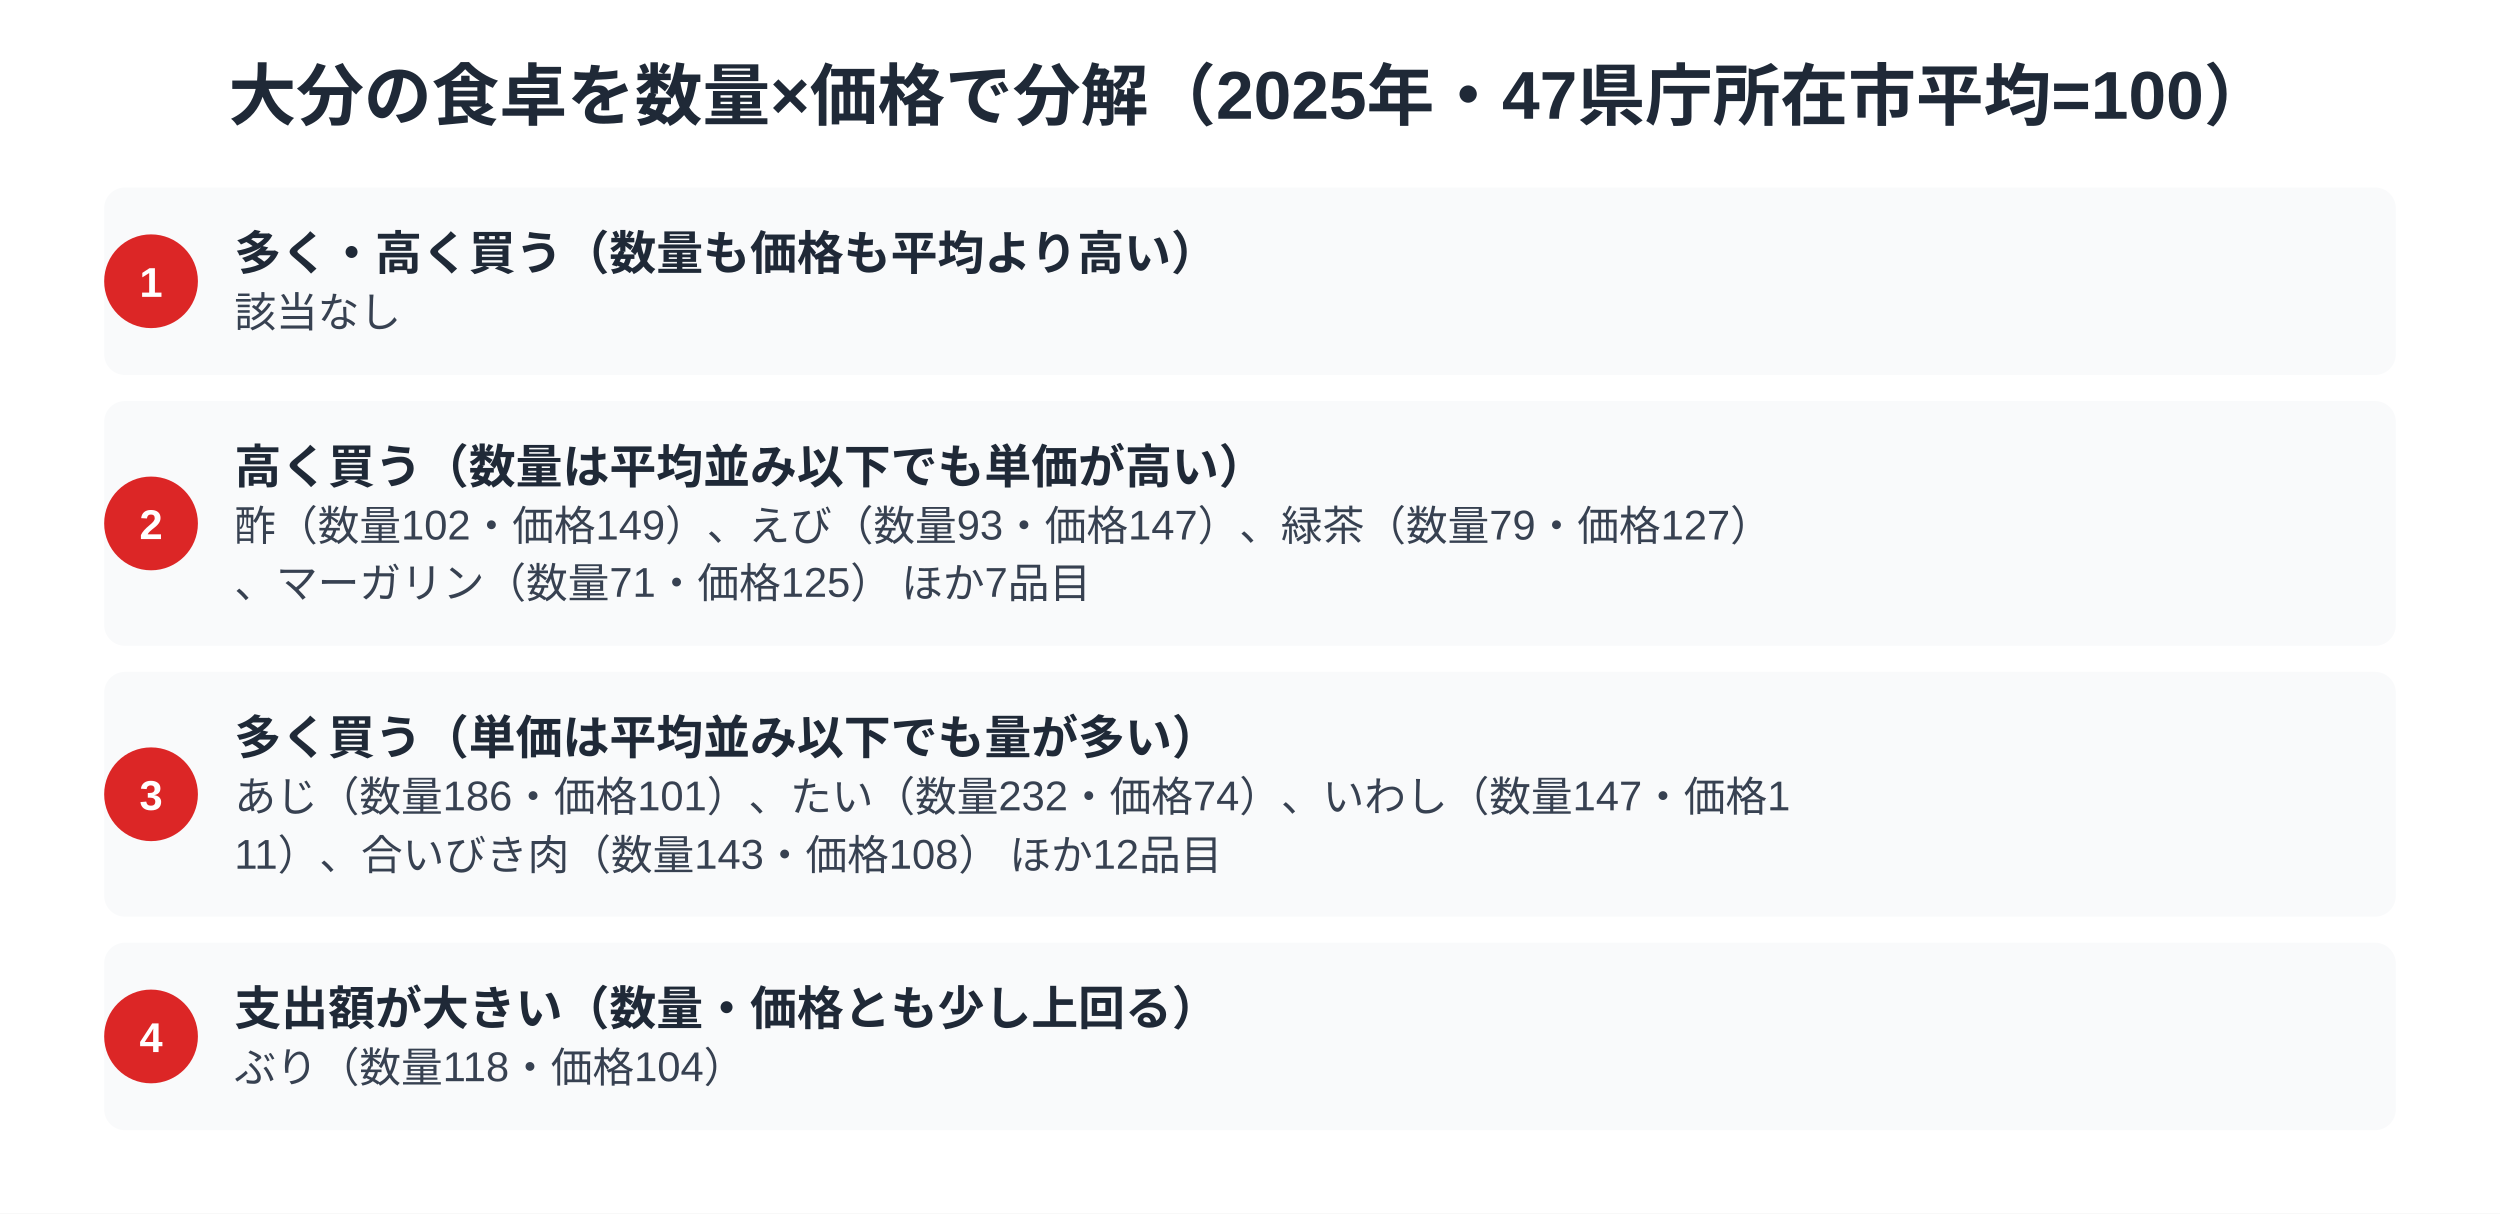
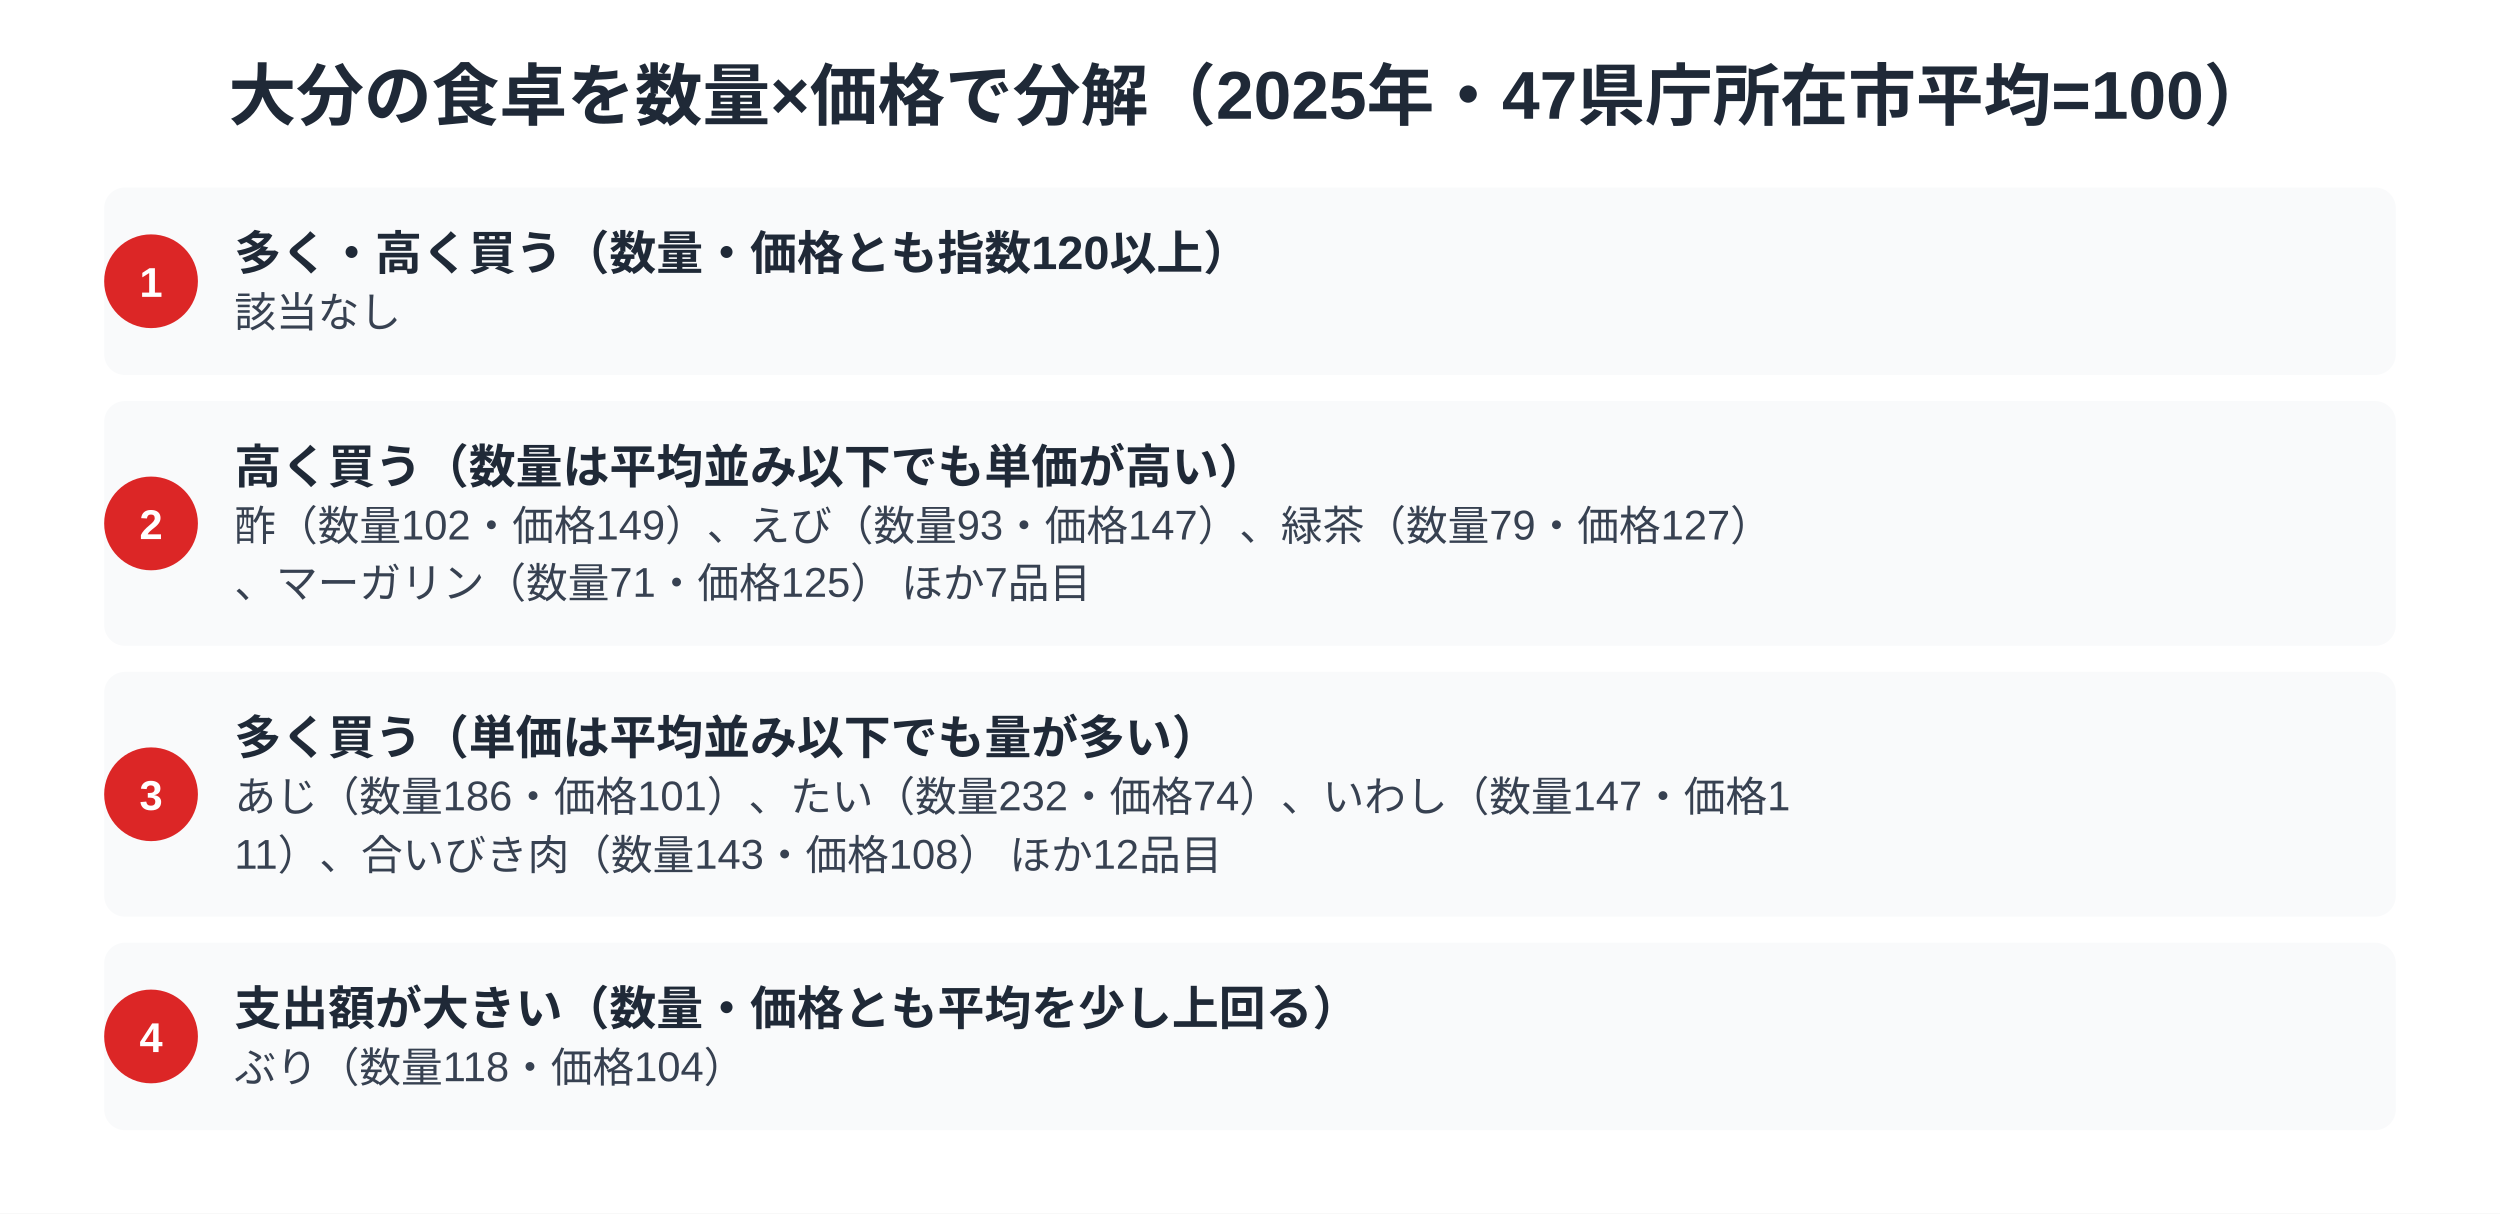
<svg xmlns="http://www.w3.org/2000/svg" viewBox="0 0 960 466" width="960" height="466" font-family="'Helvetica Neue', Arial, 'Hiragino Kaku Gothic ProN', sans-serif" role="img" aria-label="大分の食卓を数量×価格で分解（2025年・47県庁所在市平均=100）">
  <style>
    .svg-bg{fill:#ffffff}
    .svg-plot{fill:#f9fafb}
    .svg-plot-border{stroke:#d1d5db}
    .svg-title{fill:#1f2937}
    .svg-axis{fill:#374151}
    .svg-tick{fill:#6b7280}
    .svg-grid{stroke:#e5e7eb}
    @media (prefers-color-scheme:dark){
    .svg-bg{fill:#0f172a}
    .svg-plot{fill:#1e293b}
    .svg-plot-border{stroke:#334155}
    .svg-title{fill:#e2e8f0}
    .svg-axis{fill:#cbd5e1}
    .svg-tick{fill:#94a3b8}
    .svg-grid{stroke:#334155}
    }
  </style>
  <rect width="960" height="466" class="svg-bg" />
  <text x="480" y="46" text-anchor="middle" font-size="26" font-weight="bold" class="svg-title">大分の食卓を数量×価格で分解（2025年・47県庁所在市平均=100）</text>
  <rect x="40" y="72" width="880" height="72" class="svg-plot" rx="8" />
  <circle cx="58" cy="108" r="18" fill="#dc2626" />
  <text x="58" y="114" text-anchor="middle" font-size="16" font-weight="bold" fill="#ffffff">1</text>
  <text x="90" y="103.6" font-size="18" font-weight="bold" class="svg-title">
-     <tspan x="90" dy="0">多く・高く買う（数量も価格も平均より高い）</tspan>
+     <tspan x="90" dy="0">多く・高く買う（数量・価格とも指数120以上）</tspan>
  </text>
  <text x="90" y="125.6" font-size="16" class="svg-axis">
    <tspan x="90" dy="0">該当なし</tspan>
  </text>
  <rect x="40" y="154" width="880" height="94" class="svg-plot" rx="8" />
  <circle cx="58" cy="201" r="18" fill="#dc2626" />
  <text x="58" y="207" text-anchor="middle" font-size="16" font-weight="bold" fill="#ffffff">2</text>
  <text x="90" y="185.6" font-size="18" font-weight="bold" class="svg-title">
    <tspan x="90" dy="0">高く買う（数量は平均並み以下でも単価が高い）</tspan>
  </text>
  <text x="90" y="207.6" font-size="16" class="svg-axis">
    <tspan x="90" dy="0">酢（数量102・価格149）、えび（数量93・価格147）、緑茶（数量79・価格127）</tspan>
    <tspan x="90" dy="22">、マーガリン（数量71・価格125） ほか7品目</tspan>
  </text>
  <rect x="40" y="258" width="880" height="94" class="svg-plot" rx="8" />
  <circle cx="58" cy="305" r="18" fill="#dc2626" />
  <text x="58" y="311" text-anchor="middle" font-size="16" font-weight="bold" fill="#ffffff">3</text>
  <text x="90" y="289.6" font-size="18" font-weight="bold" class="svg-title">
    <tspan x="90" dy="0">多く買う（単価は平均並み以下でも量が多い）</tspan>
  </text>
  <text x="90" y="311.6" font-size="16" class="svg-axis">
    <tspan x="90" dy="0">あじ（数量186・価格101）、たい（数量232・価格74）、いわし（数量147・価格1</tspan>
    <tspan x="90" dy="22">11）、合いびき肉（数量143・価格108） ほか12品目</tspan>
  </text>
  <rect x="40" y="362" width="880" height="72" class="svg-plot" rx="8" />
  <circle cx="58" cy="398" r="18" fill="#dc2626" />
  <text x="58" y="404" text-anchor="middle" font-size="16" font-weight="bold" fill="#ffffff">4</text>
  <text x="90" y="393.6" font-size="18" font-weight="bold" class="svg-title">
-     <tspan x="90" dy="0">支出額が大きい（数量・価格とも少し上回る）</tspan>
+     <tspan x="90" dy="0">支出額が大きい（数量・価格とも平均を少し上回る）</tspan>
  </text>
  <text x="90" y="415.6" font-size="16" class="svg-axis">
    <tspan x="90" dy="0">ぶり（数量118・価格104）</tspan>
  </text>
</svg>
